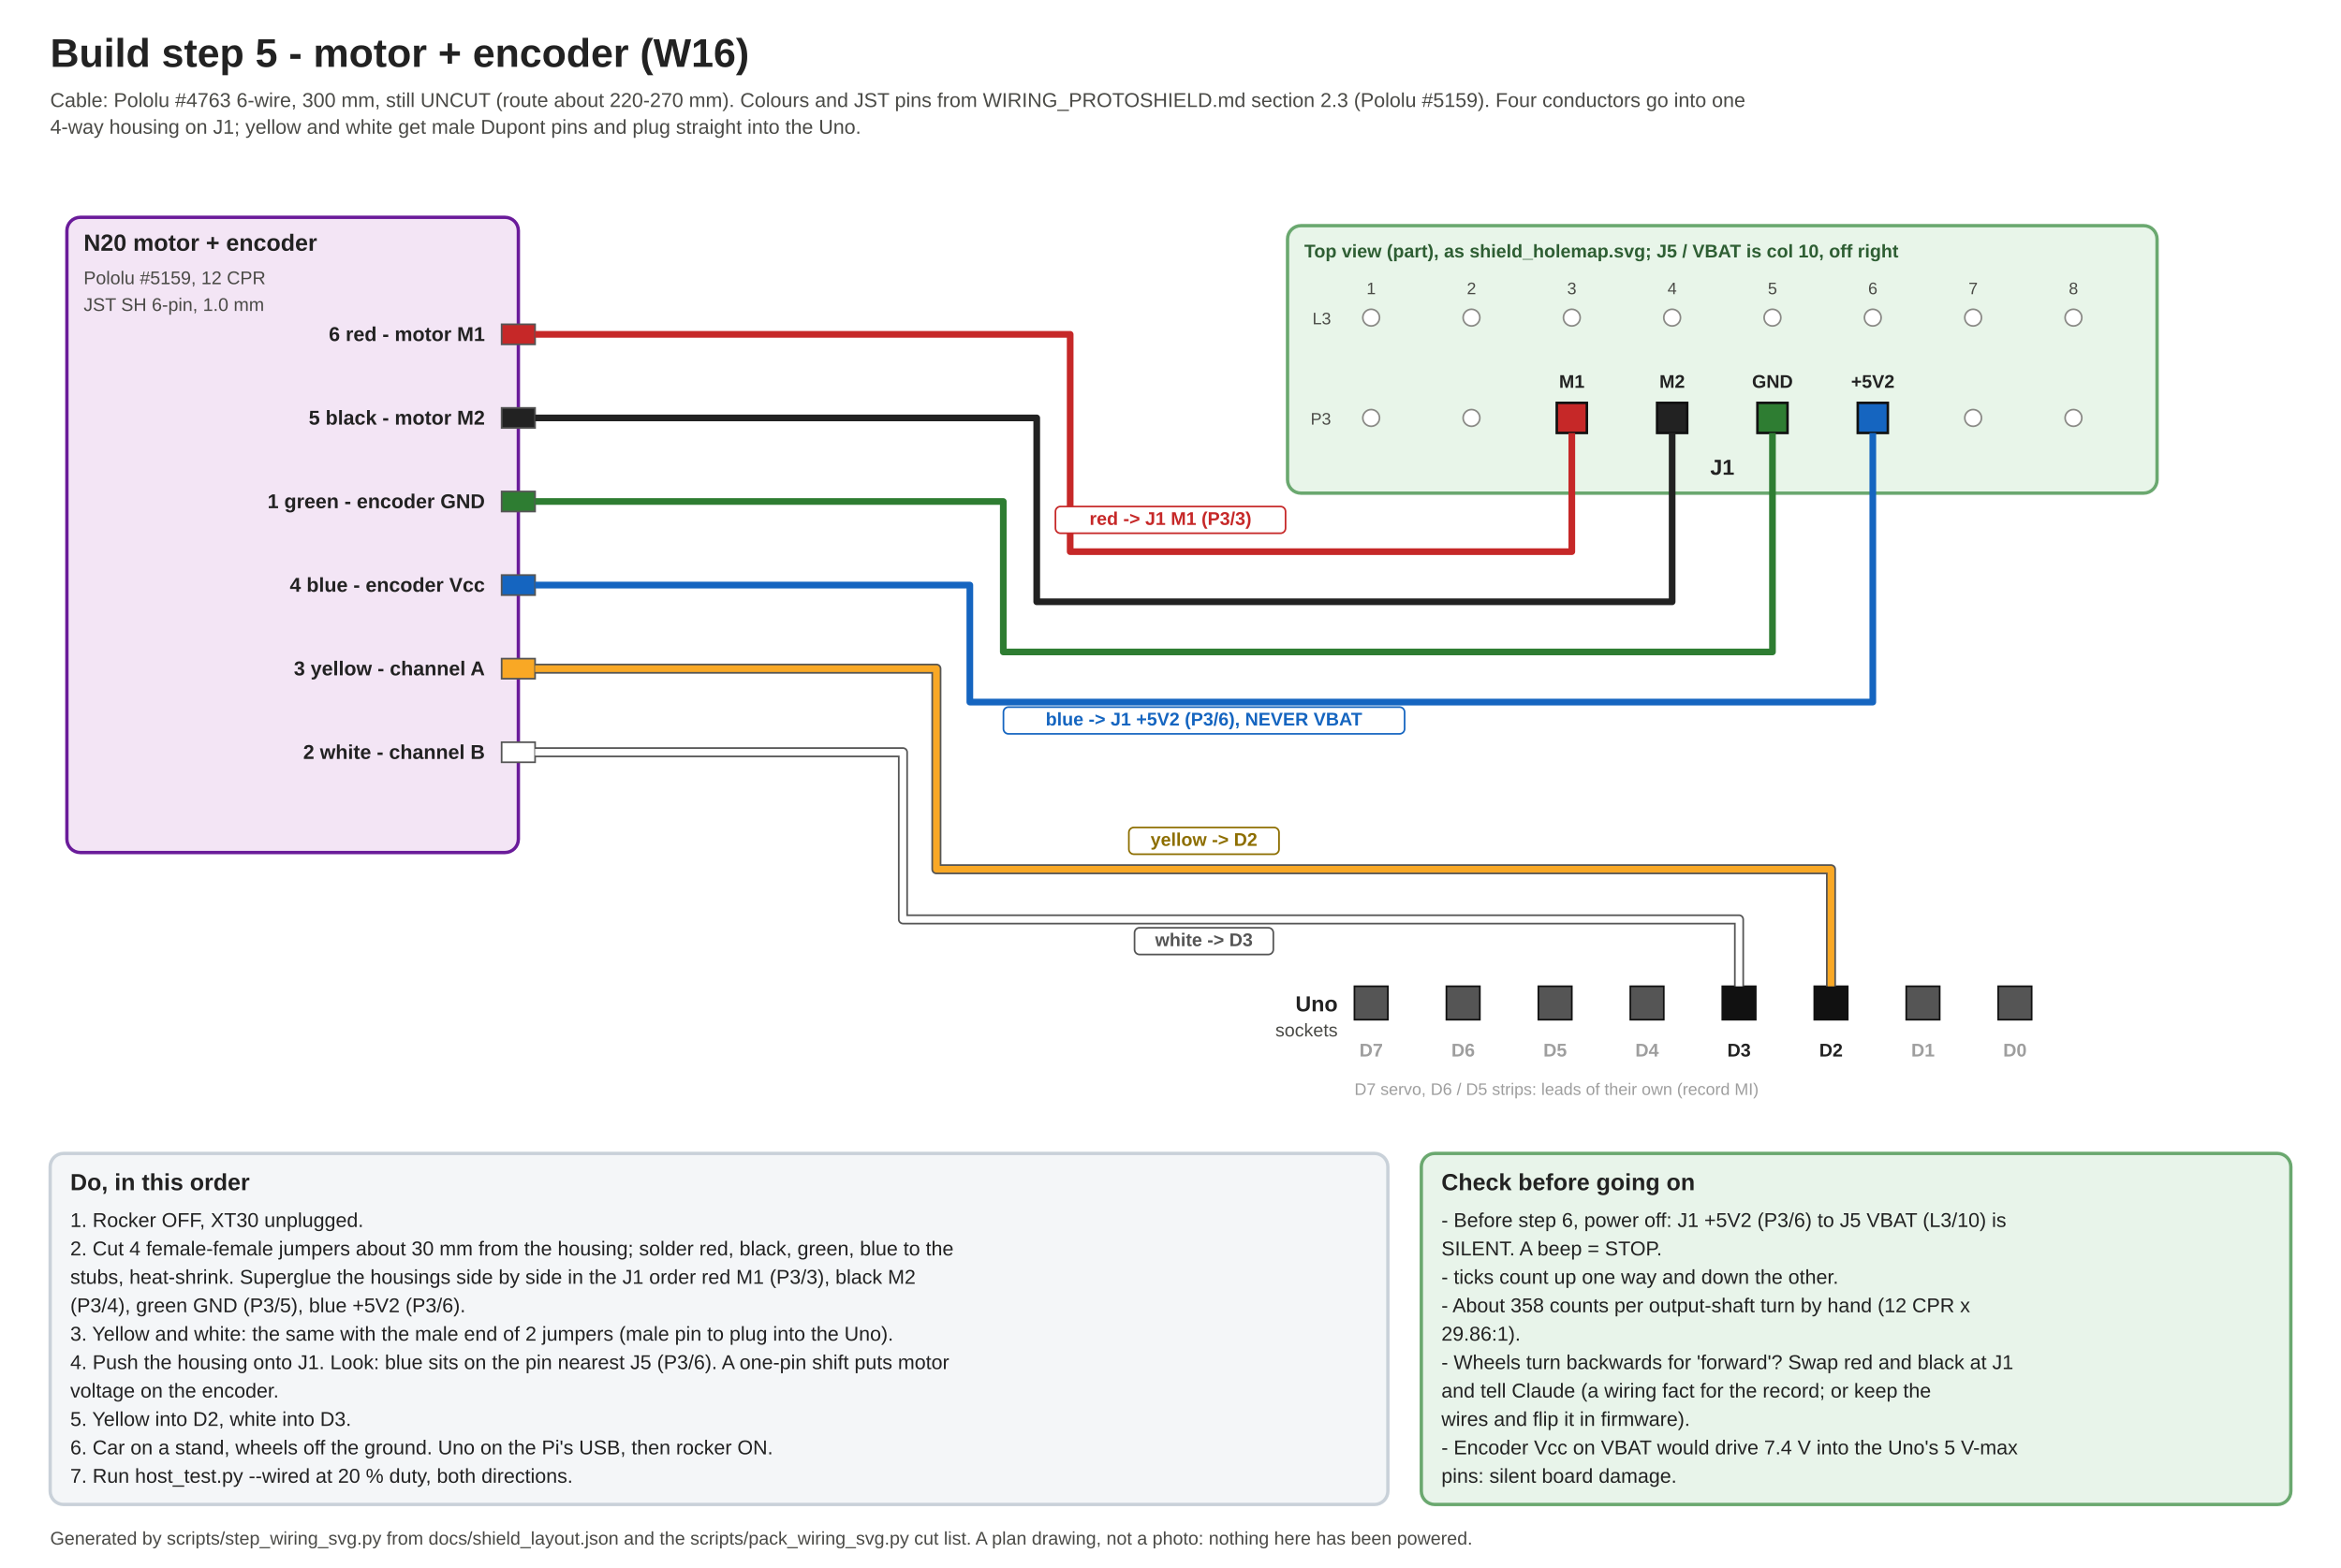
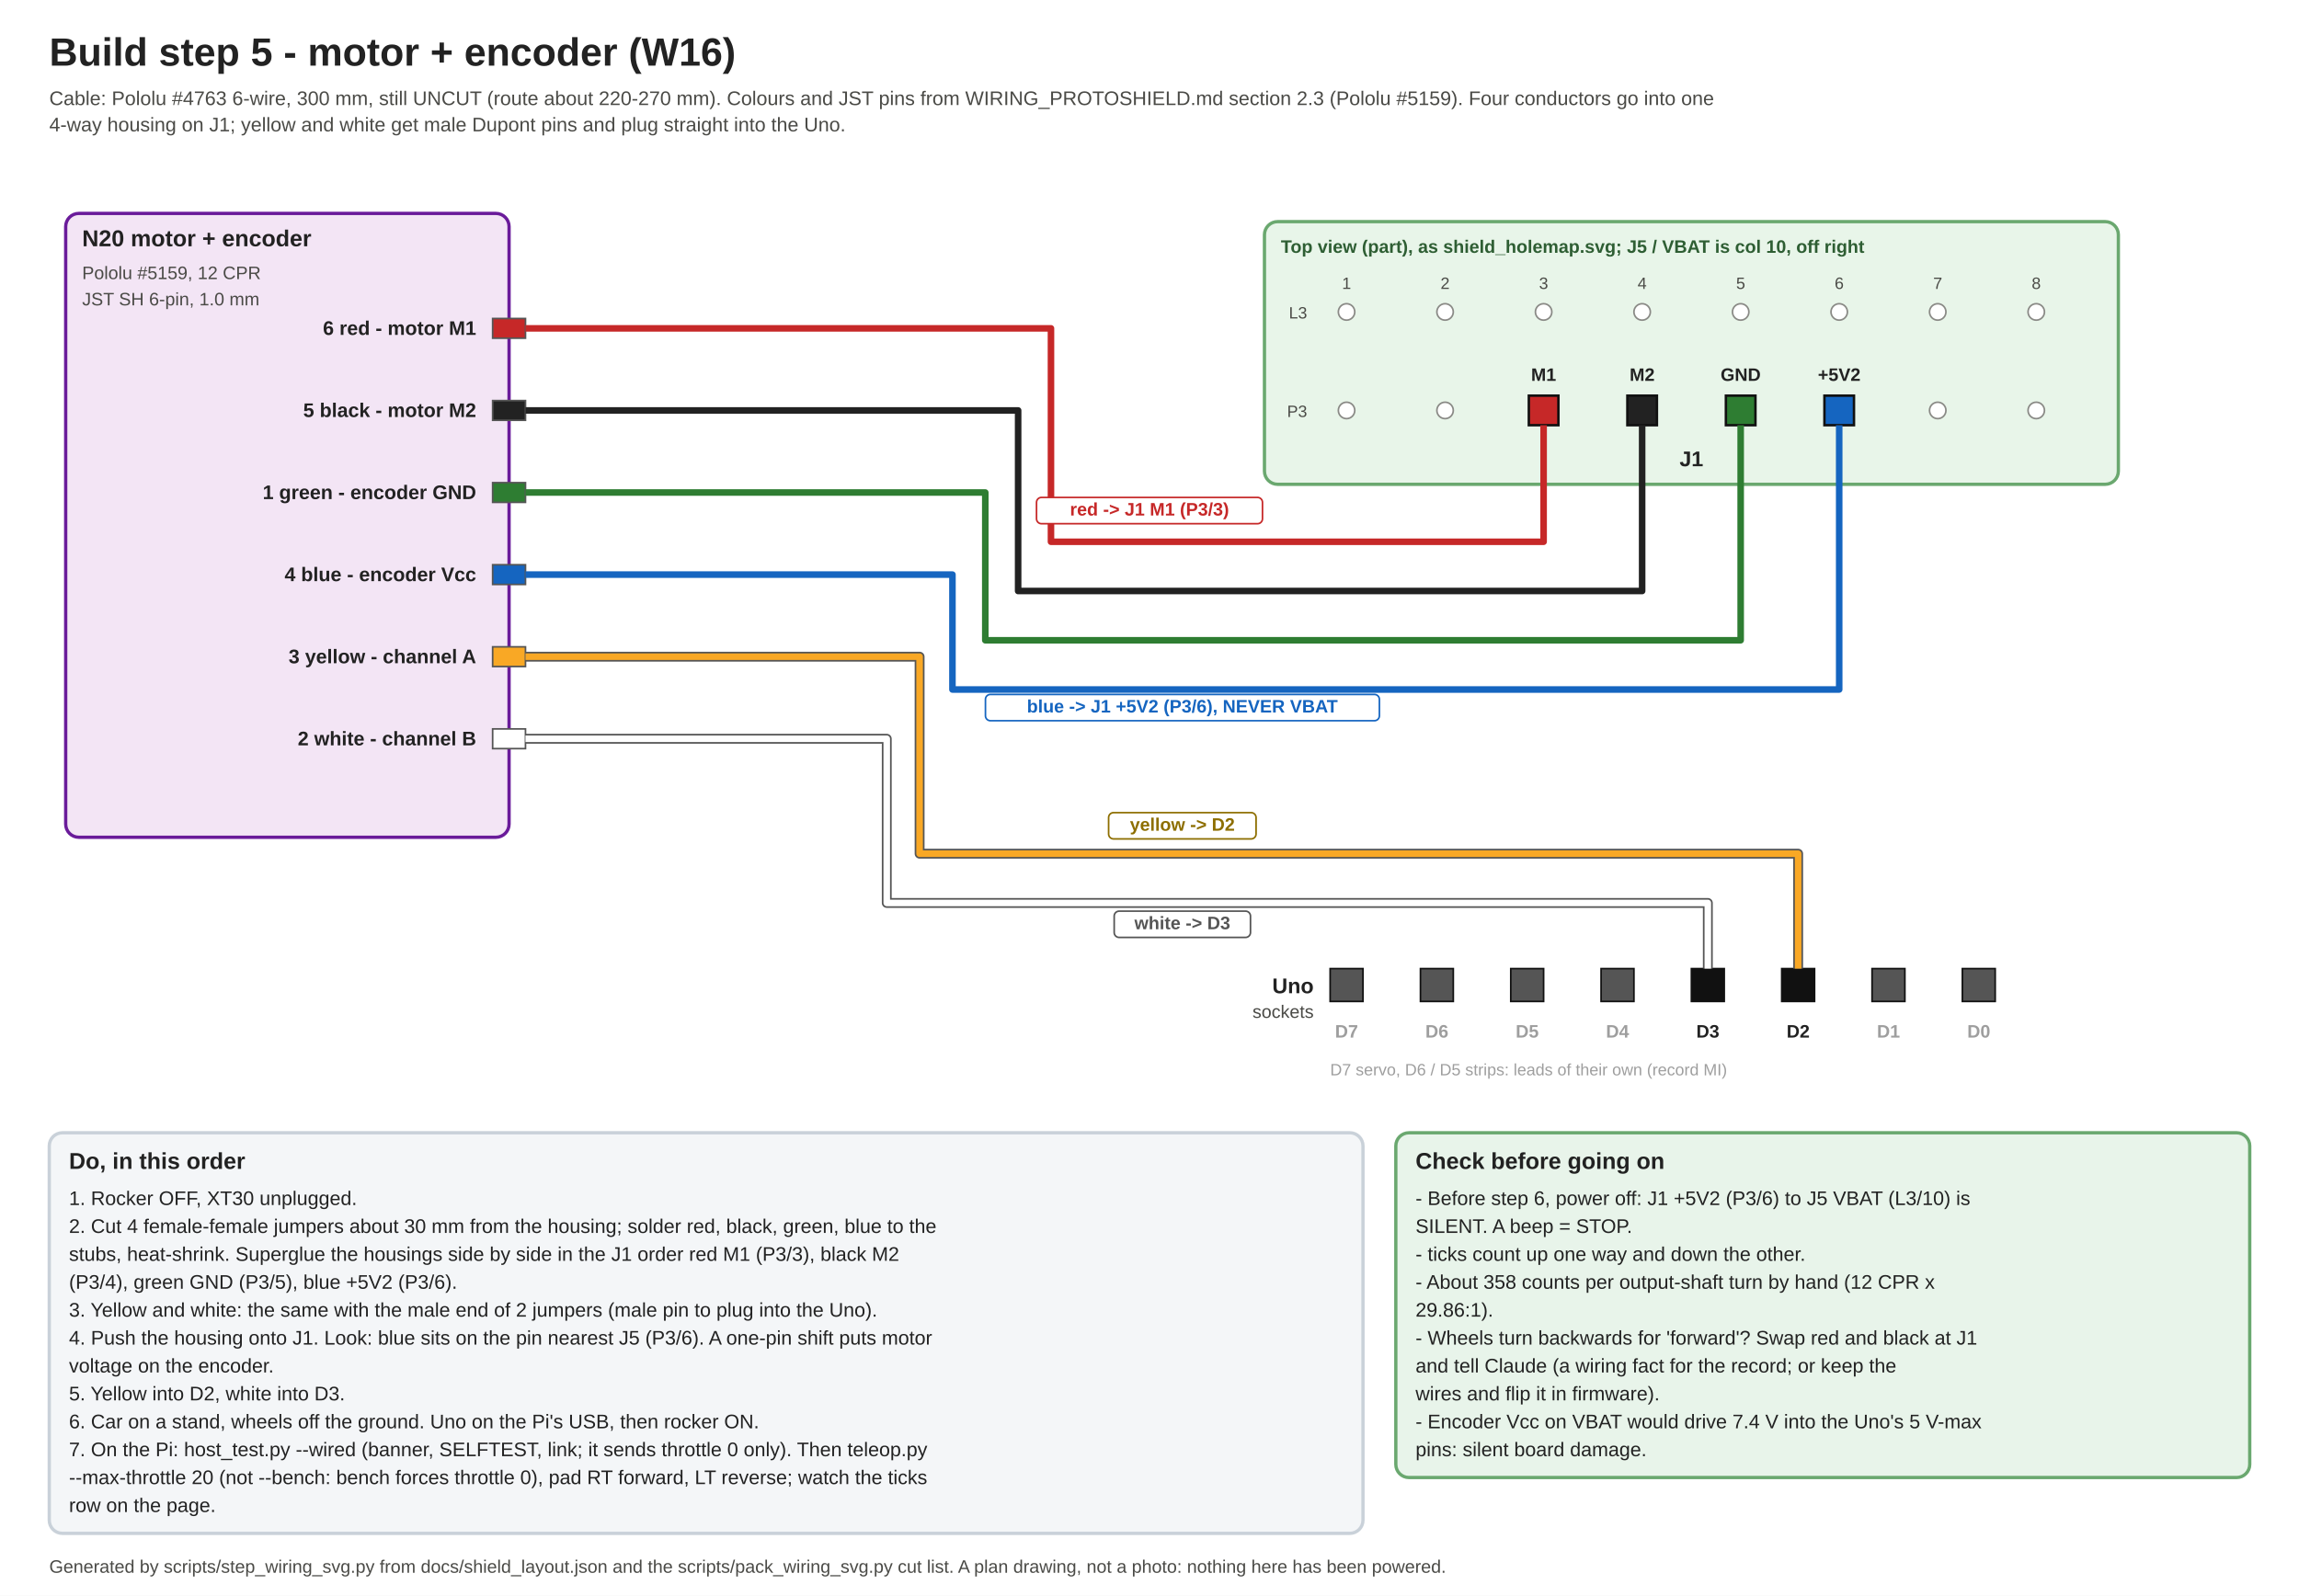
- <svg xmlns="http://www.w3.org/2000/svg" width="1400" height="938" viewBox="0 0 1400 938" font-family="Arial, sans-serif">
-   <rect width="1400" height="938" fill="#FFFFFF" />
+ <svg xmlns="http://www.w3.org/2000/svg" width="1400" height="972" viewBox="0 0 1400 972" font-family="Arial, sans-serif">
+   <rect width="1400" height="972" fill="#FFFFFF" />
  <text x="30.0" y="40.0" font-size="24" fill="#222222" text-anchor="start" font-weight="bold">Build step 5 - motor + encoder (W16)</text>
  <text x="30.0" y="64.0" font-size="12" fill="#4A4A46" text-anchor="start" font-weight="normal">Cable: Pololu #4763 6-wire, 300 mm, still UNCUT (route about 220-270 mm). Colours and JST pins from WIRING_PROTOSHIELD.md section 2.3 (Pololu #5159). Four conductors go into one</text>
  <text x="30.0" y="80.0" font-size="12" fill="#4A4A46" text-anchor="start" font-weight="normal">4-way housing on J1; yellow and white get male Dupont pins and plug straight into the Uno.</text>
  <rect x="40" y="130" width="270" height="380" rx="8" fill="#F3E5F5" stroke="#6A1B9A" stroke-width="2" />
  <text x="50.0" y="150.0" font-size="14" fill="#222222" text-anchor="start" font-weight="bold">N20 motor + encoder</text>
  <text x="50.0" y="170.0" font-size="11" fill="#4A4A46" text-anchor="start" font-weight="normal">Pololu #5159, 12 CPR</text>
  <text x="50.0" y="186.0" font-size="11" fill="#4A4A46" text-anchor="start" font-weight="normal">JST SH 6-pin, 1.0 mm</text>
  <rect x="300" y="194" width="20" height="12" fill="#C62828" stroke="#555" />
  <text x="290.0" y="204.0" font-size="12" fill="#222222" text-anchor="end" font-weight="bold">6 red - motor M1</text>
  <rect x="300" y="244" width="20" height="12" fill="#222222" stroke="#555" />
  <text x="290.0" y="254.0" font-size="12" fill="#222222" text-anchor="end" font-weight="bold">5 black - motor M2</text>
  <rect x="300" y="294" width="20" height="12" fill="#2E7D32" stroke="#555" />
  <text x="290.0" y="304.0" font-size="12" fill="#222222" text-anchor="end" font-weight="bold">1 green - encoder GND</text>
  <rect x="300" y="344" width="20" height="12" fill="#1565C0" stroke="#555" />
  <text x="290.0" y="354.0" font-size="12" fill="#222222" text-anchor="end" font-weight="bold">4 blue - encoder Vcc</text>
  <rect x="300" y="394" width="20" height="12" fill="#F9A825" stroke="#555" />
  <text x="290.0" y="404.0" font-size="12" fill="#222222" text-anchor="end" font-weight="bold">3 yellow - channel A</text>
  <rect x="300" y="444" width="20" height="12" fill="#FFFFFF" stroke="#555" />
  <text x="290.0" y="454.0" font-size="12" fill="#222222" text-anchor="end" font-weight="bold">2 white - channel B</text>
  <rect x="770" y="135" width="520" height="160" rx="8" fill="#E8F5E9" stroke="#6AA86F" stroke-width="2" />
  <text x="780.0" y="154.0" font-size="11" fill="#2E5E33" text-anchor="start" font-weight="bold">Top view (part), as shield_holemap.svg; J5 / VBAT is col 10, off right</text>
  <text x="820.0" y="176.0" font-size="10" fill="#4A4A46" text-anchor="middle" font-weight="normal">1</text>
  <text x="880.0" y="176.0" font-size="10" fill="#4A4A46" text-anchor="middle" font-weight="normal">2</text>
  <text x="940.0" y="176.0" font-size="10" fill="#4A4A46" text-anchor="middle" font-weight="normal">3</text>
  <text x="1000.0" y="176.0" font-size="10" fill="#4A4A46" text-anchor="middle" font-weight="normal">4</text>
  <text x="1060.0" y="176.0" font-size="10" fill="#4A4A46" text-anchor="middle" font-weight="normal">5</text>
  <text x="1120.0" y="176.0" font-size="10" fill="#4A4A46" text-anchor="middle" font-weight="normal">6</text>
  <text x="1180.0" y="176.0" font-size="10" fill="#4A4A46" text-anchor="middle" font-weight="normal">7</text>
  <text x="1240.0" y="176.0" font-size="10" fill="#4A4A46" text-anchor="middle" font-weight="normal">8</text>
  <text x="796.0" y="194.0" font-size="10" fill="#4A4A46" text-anchor="end" font-weight="normal">L3</text>
  <circle cx="820" cy="190" r="5" fill="#FFFFFF" stroke="#8A8A86" />
  <circle cx="880" cy="190" r="5" fill="#FFFFFF" stroke="#8A8A86" />
  <circle cx="940" cy="190" r="5" fill="#FFFFFF" stroke="#8A8A86" />
  <circle cx="1000" cy="190" r="5" fill="#FFFFFF" stroke="#8A8A86" />
  <circle cx="1060" cy="190" r="5" fill="#FFFFFF" stroke="#8A8A86" />
  <circle cx="1120" cy="190" r="5" fill="#FFFFFF" stroke="#8A8A86" />
  <circle cx="1180" cy="190" r="5" fill="#FFFFFF" stroke="#8A8A86" />
  <circle cx="1240" cy="190" r="5" fill="#FFFFFF" stroke="#8A8A86" />
  <text x="796.0" y="254.0" font-size="10" fill="#4A4A46" text-anchor="end" font-weight="normal">P3</text>
  <circle cx="820" cy="250" r="5" fill="#FFFFFF" stroke="#8A8A86" />
  <circle cx="880" cy="250" r="5" fill="#FFFFFF" stroke="#8A8A86" />
  <rect x="931" y="241" width="18" height="18" fill="#C62828" stroke="#111" stroke-width="1.5" />
  <rect x="991" y="241" width="18" height="18" fill="#222222" stroke="#111" stroke-width="1.5" />
  <rect x="1051" y="241" width="18" height="18" fill="#2E7D32" stroke="#111" stroke-width="1.5" />
  <rect x="1111" y="241" width="18" height="18" fill="#1565C0" stroke="#111" stroke-width="1.5" />
  <circle cx="1180" cy="250" r="5" fill="#FFFFFF" stroke="#8A8A86" />
  <circle cx="1240" cy="250" r="5" fill="#FFFFFF" stroke="#8A8A86" />
  <text x="940.0" y="232.0" font-size="11" fill="#222222" text-anchor="middle" font-weight="bold">M1</text>
  <text x="1000.0" y="232.0" font-size="11" fill="#222222" text-anchor="middle" font-weight="bold">M2</text>
  <text x="1060.0" y="232.0" font-size="11" fill="#222222" text-anchor="middle" font-weight="bold">GND</text>
  <text x="1120.0" y="232.0" font-size="11" fill="#222222" text-anchor="middle" font-weight="bold">+5V2</text>
  <text x="1030.0" y="284.0" font-size="13" fill="#222222" text-anchor="middle" font-weight="bold">J1</text>
  <rect x="810" y="590" width="20" height="20" fill="#555" stroke="#111" />
  <text x="820.0" y="632.0" font-size="11" fill="#9E9E9E" text-anchor="middle" font-weight="bold">D7</text>
  <rect x="865" y="590" width="20" height="20" fill="#555" stroke="#111" />
  <text x="875.0" y="632.0" font-size="11" fill="#9E9E9E" text-anchor="middle" font-weight="bold">D6</text>
  <rect x="920" y="590" width="20" height="20" fill="#555" stroke="#111" />
  <text x="930.0" y="632.0" font-size="11" fill="#9E9E9E" text-anchor="middle" font-weight="bold">D5</text>
  <rect x="975" y="590" width="20" height="20" fill="#555" stroke="#111" />
  <text x="985.0" y="632.0" font-size="11" fill="#9E9E9E" text-anchor="middle" font-weight="bold">D4</text>
  <rect x="1030" y="590" width="20" height="20" fill="#111" stroke="#111" />
  <text x="1040.0" y="632.0" font-size="11" fill="#222222" text-anchor="middle" font-weight="bold">D3</text>
  <rect x="1085" y="590" width="20" height="20" fill="#111" stroke="#111" />
  <text x="1095.0" y="632.0" font-size="11" fill="#222222" text-anchor="middle" font-weight="bold">D2</text>
  <rect x="1140" y="590" width="20" height="20" fill="#555" stroke="#111" />
  <text x="1150.0" y="632.0" font-size="11" fill="#9E9E9E" text-anchor="middle" font-weight="bold">D1</text>
  <rect x="1195" y="590" width="20" height="20" fill="#555" stroke="#111" />
  <text x="1205.0" y="632.0" font-size="11" fill="#9E9E9E" text-anchor="middle" font-weight="bold">D0</text>
  <text x="800.0" y="605.0" font-size="13" fill="#222222" text-anchor="end" font-weight="bold">Uno</text>
  <text x="800.0" y="620.0" font-size="11" fill="#4A4A46" text-anchor="end" font-weight="normal">sockets</text>
  <text x="810.0" y="655.0" font-size="10" fill="#9E9E9E" text-anchor="start" font-weight="normal">D7 servo, D6 / D5 strips: leads of their own (record MI)</text>
  <polyline points="320,200 640,200 640,330 940,330 940,259" fill="none" stroke="#C62828" stroke-width="4" stroke-linejoin="round" />
  <polyline points="320,250 620,250 620,360 1000,360 1000,259" fill="none" stroke="#222222" stroke-width="4" stroke-linejoin="round" />
  <polyline points="320,300 600,300 600,390 1060,390 1060,259" fill="none" stroke="#2E7D32" stroke-width="4" stroke-linejoin="round" />
  <polyline points="320,350 580,350 580,420 1120,420 1120,259" fill="none" stroke="#1565C0" stroke-width="4" stroke-linejoin="round" />
  <polyline points="320,400 560,400 560,520 1095,520 1095,590" fill="none" stroke="#555" stroke-width="6" stroke-linejoin="round" />
  <polyline points="320,400 560,400 560,520 1095,520 1095,590" fill="none" stroke="#F9A825" stroke-width="4" stroke-linejoin="round" />
  <polyline points="320,450 540,450 540,550 1040,550 1040,590" fill="none" stroke="#555" stroke-width="6" stroke-linejoin="round" />
  <polyline points="320,450 540,450 540,550 1040,550 1040,590" fill="none" stroke="#FFFFFF" stroke-width="4" stroke-linejoin="round" />
  <rect x="631.2" y="303.0" width="137.6" height="16" rx="3" fill="#FFFFFF" stroke="#C62828" />
  <text x="700.0" y="314.0" font-size="11" fill="#C62828" text-anchor="middle" font-weight="bold">red -&gt; J1 M1 (P3/3)</text>
  <rect x="600.1" y="423.0" width="239.9" height="16" rx="3" fill="#FFFFFF" stroke="#1565C0" />
  <text x="720.0" y="434.0" font-size="11" fill="#1565C0" text-anchor="middle" font-weight="bold">blue -&gt; J1 +5V2 (P3/6), NEVER VBAT</text>
  <rect x="675.1" y="495.0" width="89.8" height="16" rx="3" fill="#FFFFFF" stroke="#8D6E00" />
  <text x="720.0" y="506.0" font-size="11" fill="#8D6E00" text-anchor="middle" font-weight="bold">yellow -&gt; D2</text>
  <rect x="678.5" y="555.0" width="83.0" height="16" rx="3" fill="#FFFFFF" stroke="#555555" />
  <text x="720.0" y="566.0" font-size="11" fill="#555555" text-anchor="middle" font-weight="bold">white -&gt; D3</text>
-   <rect x="30" y="690" width="800" height="210" rx="8" fill="#F4F6F8" stroke="#C9D1D9" stroke-width="2" />
+   <rect x="30" y="690" width="800" height="244" rx="8" fill="#F4F6F8" stroke="#C9D1D9" stroke-width="2" />
  <text x="42.0" y="712.0" font-size="14" fill="#222222" text-anchor="start" font-weight="bold">Do, in this order</text>
  <text x="42.0" y="734.0" font-size="12" fill="#222222" text-anchor="start" font-weight="normal">1. Rocker OFF, XT30 unplugged.</text>
  <text x="42.0" y="751.0" font-size="12" fill="#222222" text-anchor="start" font-weight="normal">2. Cut 4 female-female jumpers about 30 mm from the housing; solder red, black, green, blue to the</text>
  <text x="42.0" y="768.0" font-size="12" fill="#222222" text-anchor="start" font-weight="normal">   stubs, heat-shrink. Superglue the housings side by side in the J1 order red M1 (P3/3), black M2</text>
  <text x="42.0" y="785.0" font-size="12" fill="#222222" text-anchor="start" font-weight="normal">   (P3/4), green GND (P3/5), blue +5V2 (P3/6).</text>
  <text x="42.0" y="802.0" font-size="12" fill="#222222" text-anchor="start" font-weight="normal">3. Yellow and white: the same with the male end of 2 jumpers (male pin to plug into the Uno).</text>
  <text x="42.0" y="819.0" font-size="12" fill="#222222" text-anchor="start" font-weight="normal">4. Push the housing onto J1. Look: blue sits on the pin nearest J5 (P3/6). A one-pin shift puts motor</text>
  <text x="42.0" y="836.0" font-size="12" fill="#222222" text-anchor="start" font-weight="normal">   voltage on the encoder.</text>
  <text x="42.0" y="853.0" font-size="12" fill="#222222" text-anchor="start" font-weight="normal">5. Yellow into D2, white into D3.</text>
  <text x="42.0" y="870.0" font-size="12" fill="#222222" text-anchor="start" font-weight="normal">6. Car on a stand, wheels off the ground. Uno on the Pi's USB, then rocker ON.</text>
-   <text x="42.0" y="887.0" font-size="12" fill="#222222" text-anchor="start" font-weight="normal">7. Run host_test.py --wired at 20 % duty, both directions.</text>
+   <text x="42.0" y="887.0" font-size="12" fill="#222222" text-anchor="start" font-weight="normal">7. On the Pi: host_test.py --wired (banner, SELFTEST, link; it sends throttle 0 only). Then teleop.py</text>
+   <text x="42.0" y="904.0" font-size="12" fill="#222222" text-anchor="start" font-weight="normal">   --max-throttle 20 (not --bench: bench forces throttle 0), pad RT forward, LT reverse; watch the ticks</text>
+   <text x="42.0" y="921.0" font-size="12" fill="#222222" text-anchor="start" font-weight="normal">   row on the page.</text>
  <rect x="850" y="690" width="520" height="210" rx="8" fill="#E8F4EA" stroke="#6AA86F" stroke-width="2" />
  <text x="862.0" y="712.0" font-size="14" fill="#222222" text-anchor="start" font-weight="bold">Check before going on</text>
  <text x="862.0" y="734.0" font-size="12" fill="#222222" text-anchor="start" font-weight="normal">- Before step 6, power off: J1 +5V2 (P3/6) to J5 VBAT (L3/10) is</text>
  <text x="862.0" y="751.0" font-size="12" fill="#222222" text-anchor="start" font-weight="normal">   SILENT. A beep = STOP.</text>
  <text x="862.0" y="768.0" font-size="12" fill="#222222" text-anchor="start" font-weight="normal">- ticks count up one way and down the other.</text>
  <text x="862.0" y="785.0" font-size="12" fill="#222222" text-anchor="start" font-weight="normal">- About 358 counts per output-shaft turn by hand (12 CPR x</text>
  <text x="862.0" y="802.0" font-size="12" fill="#222222" text-anchor="start" font-weight="normal">   29.86:1).</text>
  <text x="862.0" y="819.0" font-size="12" fill="#222222" text-anchor="start" font-weight="normal">- Wheels turn backwards for 'forward'? Swap red and black at J1</text>
  <text x="862.0" y="836.0" font-size="12" fill="#222222" text-anchor="start" font-weight="normal">   and tell Claude (a wiring fact for the record; or keep the</text>
  <text x="862.0" y="853.0" font-size="12" fill="#222222" text-anchor="start" font-weight="normal">   wires and flip it in firmware).</text>
  <text x="862.0" y="870.0" font-size="12" fill="#222222" text-anchor="start" font-weight="normal">- Encoder Vcc on VBAT would drive 7.4 V into the Uno's 5 V-max</text>
  <text x="862.0" y="887.0" font-size="12" fill="#222222" text-anchor="start" font-weight="normal">   pins: silent board damage.</text>
-   <text x="30.0" y="924.0" font-size="11" fill="#4A4A46" text-anchor="start" font-weight="normal">Generated by scripts/step_wiring_svg.py from docs/shield_layout.json and the scripts/pack_wiring_svg.py cut list. A plan drawing, not a photo: nothing here has been powered.</text>
+   <text x="30.0" y="958.0" font-size="11" fill="#4A4A46" text-anchor="start" font-weight="normal">Generated by scripts/step_wiring_svg.py from docs/shield_layout.json and the scripts/pack_wiring_svg.py cut list. A plan drawing, not a photo: nothing here has been powered.</text>
</svg>
